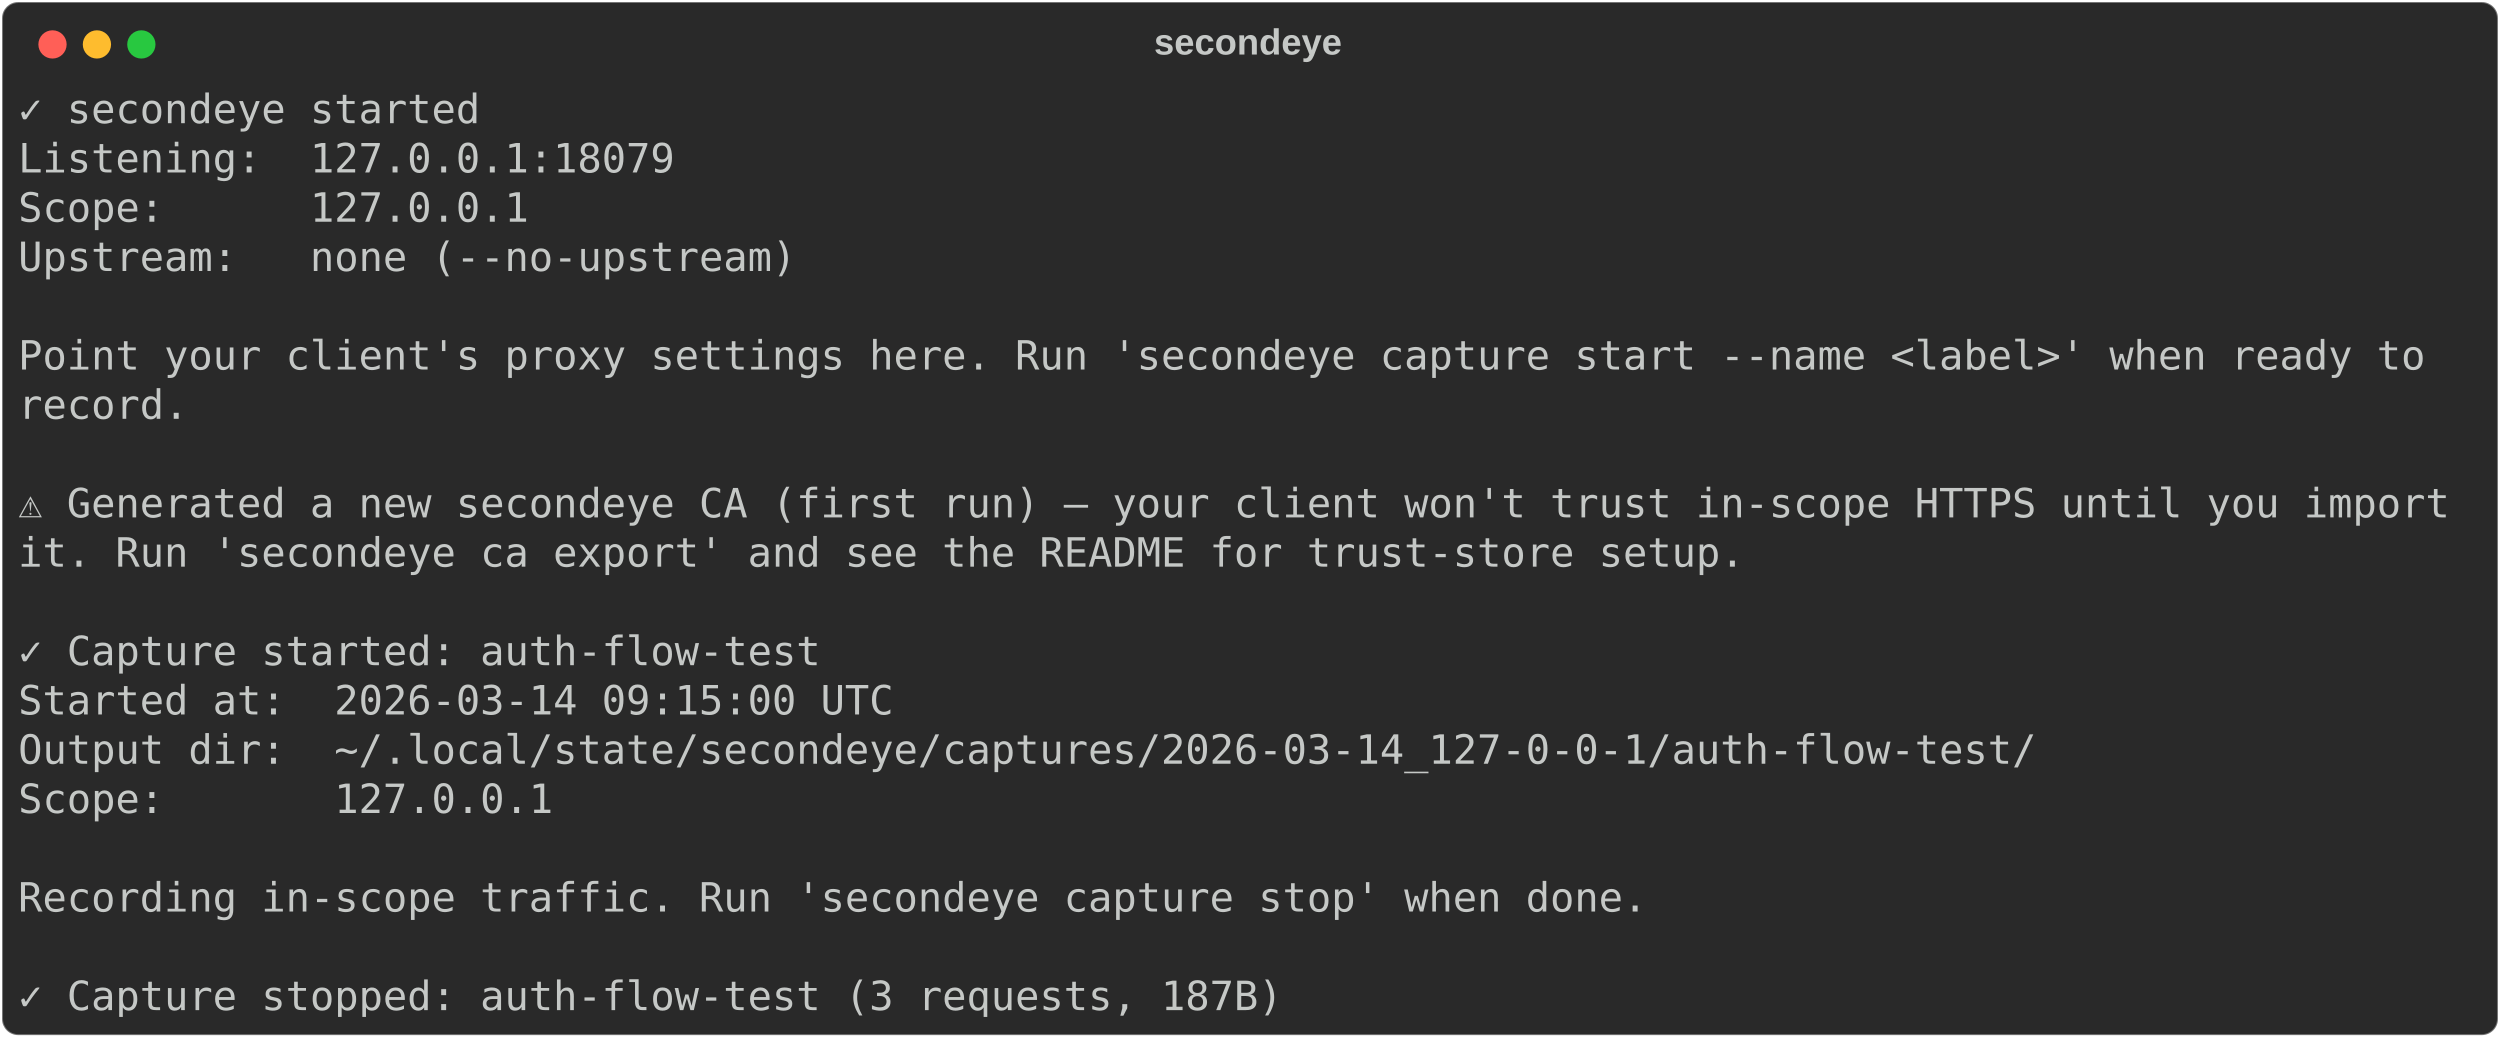
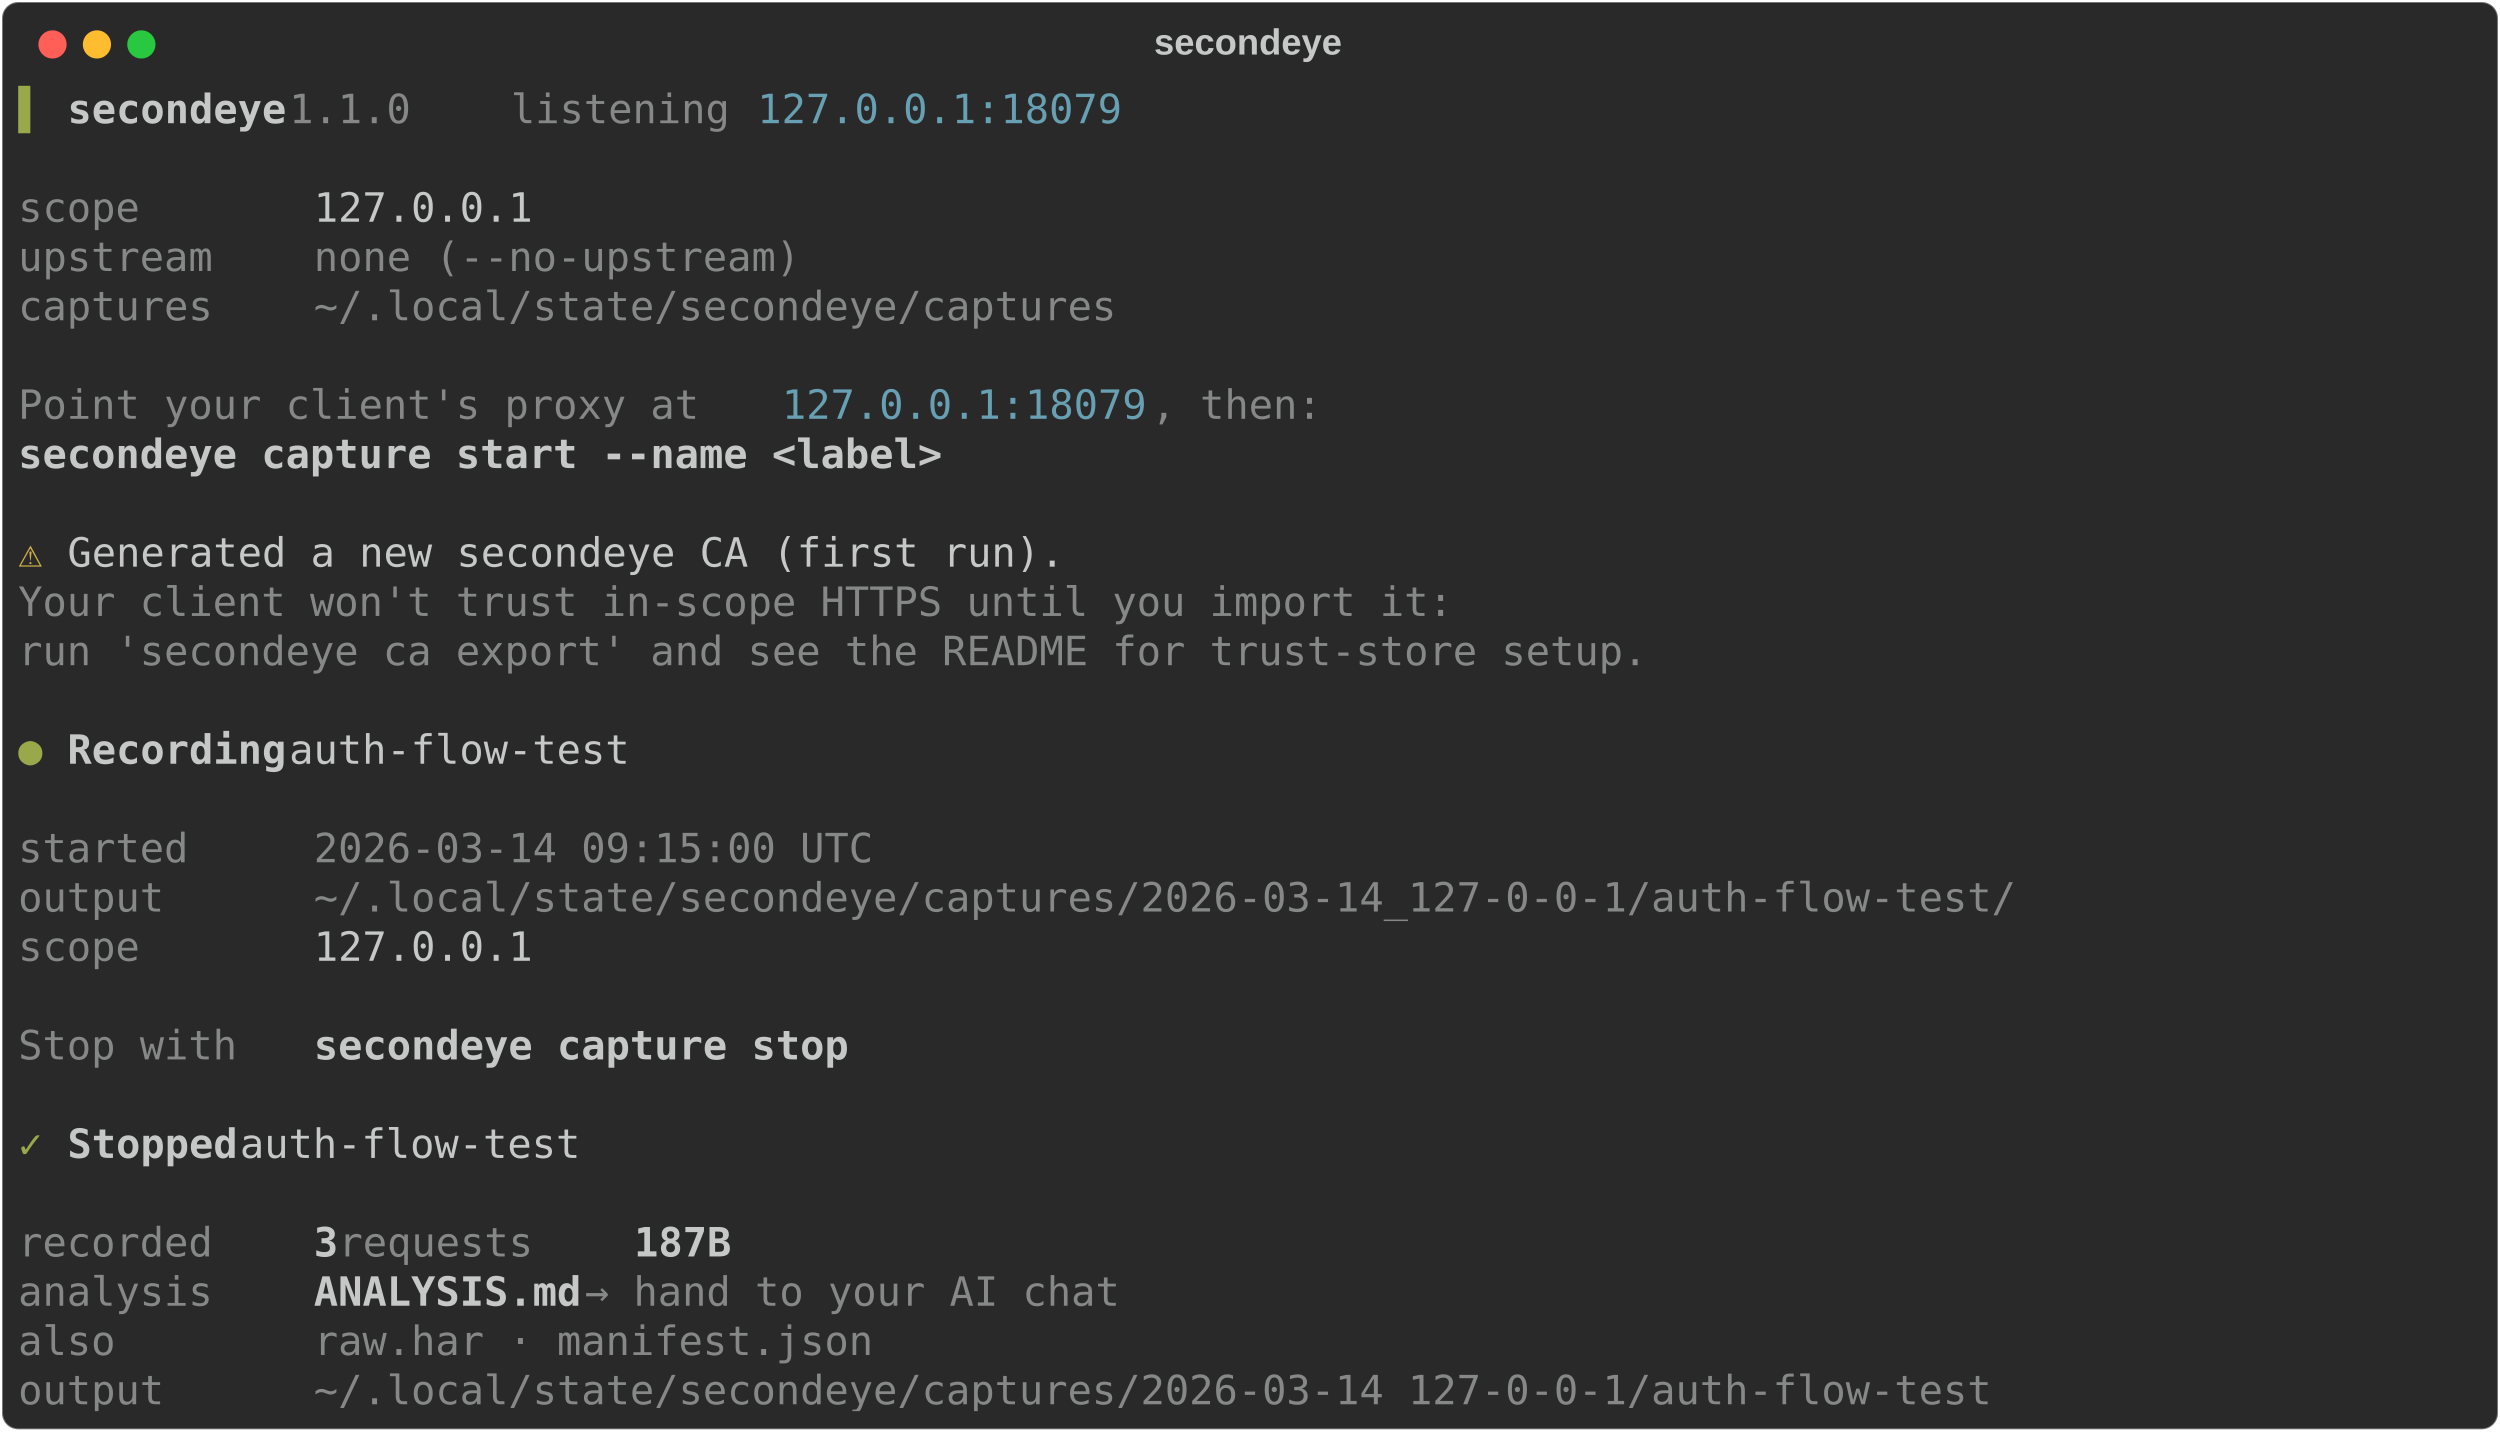
- <svg xmlns="http://www.w3.org/2000/svg" class="rich-terminal" viewBox="0 0 1238 513.6">
+ <svg xmlns="http://www.w3.org/2000/svg" class="rich-terminal" viewBox="0 0 1238 708.8">
  <style>

    @font-face {
        font-family: "Fira Code";
        src: local("FiraCode-Regular"),
                url("https://cdnjs.cloudflare.com/ajax/libs/firacode/6.2.0/woff2/FiraCode-Regular.woff2") format("woff2"),
                url("https://cdnjs.cloudflare.com/ajax/libs/firacode/6.2.0/woff/FiraCode-Regular.woff") format("woff");
        font-style: normal;
        font-weight: 400;
    }
    @font-face {
        font-family: "Fira Code";
        src: local("FiraCode-Bold"),
                url("https://cdnjs.cloudflare.com/ajax/libs/firacode/6.2.0/woff2/FiraCode-Bold.woff2") format("woff2"),
                url("https://cdnjs.cloudflare.com/ajax/libs/firacode/6.2.0/woff/FiraCode-Bold.woff") format("woff");
        font-style: bold;
        font-weight: 700;
    }

-     .terminal-3162139143-matrix {
+     .terminal-4147149441-matrix {
        font-family: Fira Code, monospace;
        font-size: 20px;
        line-height: 24.4px;
        font-variant-east-asian: full-width;
    }

-     .terminal-3162139143-title {
+     .terminal-4147149441-title {
        font-size: 18px;
        font-weight: bold;
        font-family: arial;
    }

-     .terminal-3162139143-r1 { fill: #c5c8c6 }
+     .terminal-4147149441-r1 { fill: #98a84b;font-weight: bold }
+ .terminal-4147149441-r2 { fill: #c5c8c6;font-weight: bold }
+ .terminal-4147149441-r3 { fill: #868887 }
+ .terminal-4147149441-r4 { fill: #c5c8c6 }
+ .terminal-4147149441-r5 { fill: #68a0b3 }
+ .terminal-4147149441-r6 { fill: #d0b344;font-weight: bold }
    </style>
  <defs>
-     <clipPath id="terminal-3162139143-clip-terminal">
-       <rect x="0" y="0" width="1219.0" height="462.6" />
-     </clipPath>
-     <clipPath id="terminal-3162139143-line-0">
+     <clipPath id="terminal-4147149441-clip-terminal">
+       <rect x="0" y="0" width="1219.0" height="657.8" />
+     </clipPath>
+     <clipPath id="terminal-4147149441-line-0">
      <rect x="0" y="1.5" width="1220" height="24.65" />
    </clipPath>
-     <clipPath id="terminal-3162139143-line-1">
+     <clipPath id="terminal-4147149441-line-1">
      <rect x="0" y="25.9" width="1220" height="24.65" />
    </clipPath>
-     <clipPath id="terminal-3162139143-line-2">
+     <clipPath id="terminal-4147149441-line-2">
      <rect x="0" y="50.3" width="1220" height="24.65" />
    </clipPath>
-     <clipPath id="terminal-3162139143-line-3">
+     <clipPath id="terminal-4147149441-line-3">
      <rect x="0" y="74.7" width="1220" height="24.65" />
    </clipPath>
-     <clipPath id="terminal-3162139143-line-4">
+     <clipPath id="terminal-4147149441-line-4">
      <rect x="0" y="99.1" width="1220" height="24.65" />
    </clipPath>
-     <clipPath id="terminal-3162139143-line-5">
+     <clipPath id="terminal-4147149441-line-5">
      <rect x="0" y="123.5" width="1220" height="24.65" />
    </clipPath>
-     <clipPath id="terminal-3162139143-line-6">
+     <clipPath id="terminal-4147149441-line-6">
      <rect x="0" y="147.9" width="1220" height="24.65" />
    </clipPath>
-     <clipPath id="terminal-3162139143-line-7">
+     <clipPath id="terminal-4147149441-line-7">
      <rect x="0" y="172.3" width="1220" height="24.65" />
    </clipPath>
-     <clipPath id="terminal-3162139143-line-8">
+     <clipPath id="terminal-4147149441-line-8">
      <rect x="0" y="196.7" width="1220" height="24.65" />
    </clipPath>
-     <clipPath id="terminal-3162139143-line-9">
+     <clipPath id="terminal-4147149441-line-9">
      <rect x="0" y="221.1" width="1220" height="24.65" />
    </clipPath>
-     <clipPath id="terminal-3162139143-line-10">
+     <clipPath id="terminal-4147149441-line-10">
      <rect x="0" y="245.5" width="1220" height="24.65" />
    </clipPath>
-     <clipPath id="terminal-3162139143-line-11">
+     <clipPath id="terminal-4147149441-line-11">
      <rect x="0" y="269.9" width="1220" height="24.65" />
    </clipPath>
-     <clipPath id="terminal-3162139143-line-12">
+     <clipPath id="terminal-4147149441-line-12">
      <rect x="0" y="294.3" width="1220" height="24.65" />
    </clipPath>
-     <clipPath id="terminal-3162139143-line-13">
+     <clipPath id="terminal-4147149441-line-13">
      <rect x="0" y="318.7" width="1220" height="24.65" />
    </clipPath>
-     <clipPath id="terminal-3162139143-line-14">
+     <clipPath id="terminal-4147149441-line-14">
      <rect x="0" y="343.1" width="1220" height="24.65" />
    </clipPath>
-     <clipPath id="terminal-3162139143-line-15">
+     <clipPath id="terminal-4147149441-line-15">
      <rect x="0" y="367.5" width="1220" height="24.65" />
    </clipPath>
-     <clipPath id="terminal-3162139143-line-16">
+     <clipPath id="terminal-4147149441-line-16">
      <rect x="0" y="391.9" width="1220" height="24.65" />
    </clipPath>
-     <clipPath id="terminal-3162139143-line-17">
+     <clipPath id="terminal-4147149441-line-17">
      <rect x="0" y="416.3" width="1220" height="24.65" />
    </clipPath>
+     <clipPath id="terminal-4147149441-line-18">
+       <rect x="0" y="440.7" width="1220" height="24.65" />
+     </clipPath>
+     <clipPath id="terminal-4147149441-line-19">
+       <rect x="0" y="465.1" width="1220" height="24.65" />
+     </clipPath>
+     <clipPath id="terminal-4147149441-line-20">
+       <rect x="0" y="489.5" width="1220" height="24.65" />
+     </clipPath>
+     <clipPath id="terminal-4147149441-line-21">
+       <rect x="0" y="513.9" width="1220" height="24.65" />
+     </clipPath>
+     <clipPath id="terminal-4147149441-line-22">
+       <rect x="0" y="538.3" width="1220" height="24.65" />
+     </clipPath>
+     <clipPath id="terminal-4147149441-line-23">
+       <rect x="0" y="562.7" width="1220" height="24.65" />
+     </clipPath>
+     <clipPath id="terminal-4147149441-line-24">
+       <rect x="0" y="587.1" width="1220" height="24.65" />
+     </clipPath>
+     <clipPath id="terminal-4147149441-line-25">
+       <rect x="0" y="611.5" width="1220" height="24.65" />
+     </clipPath>
  </defs>
-   <rect fill="#292929" stroke="rgba(255,255,255,0.35)" stroke-width="1" x="1" y="1" width="1236" height="511.6" rx="8" />
-   <text class="terminal-3162139143-title" fill="#c5c8c6" text-anchor="middle" x="618" y="27">secondeye</text>
+   <rect fill="#292929" stroke="rgba(255,255,255,0.35)" stroke-width="1" x="1" y="1" width="1236" height="706.8" rx="8" />
+   <text class="terminal-4147149441-title" fill="#c5c8c6" text-anchor="middle" x="618" y="27">secondeye</text>
  <g transform="translate(26,22)">
    <circle cx="0" cy="0" r="7" fill="#ff5f57" />
    <circle cx="22" cy="0" r="7" fill="#febc2e" />
    <circle cx="44" cy="0" r="7" fill="#28c840" />
  </g>
-   <g transform="translate(9, 41)" clip-path="url(#terminal-3162139143-clip-terminal)">
-     <g class="terminal-3162139143-matrix">
-       <text class="terminal-3162139143-r1" x="0" y="20" textLength="231.8" clip-path="url(#terminal-3162139143-line-0)">✓ secondeye started</text>
-       <text class="terminal-3162139143-r1" x="1220" y="20" textLength="12.2" clip-path="url(#terminal-3162139143-line-0)">
- </text>
-       <text class="terminal-3162139143-r1" x="0" y="44.4" textLength="353.8" clip-path="url(#terminal-3162139143-line-1)">  Listening:  127.0.0.1:18079</text>
-       <text class="terminal-3162139143-r1" x="1220" y="44.4" textLength="12.2" clip-path="url(#terminal-3162139143-line-1)">
- </text>
-       <text class="terminal-3162139143-r1" x="0" y="68.8" textLength="280.6" clip-path="url(#terminal-3162139143-line-2)">  Scope:      127.0.0.1</text>
-       <text class="terminal-3162139143-r1" x="1220" y="68.8" textLength="12.2" clip-path="url(#terminal-3162139143-line-2)">
- </text>
-       <text class="terminal-3162139143-r1" x="0" y="93.2" textLength="414.8" clip-path="url(#terminal-3162139143-line-3)">  Upstream:   none (--no-upstream)</text>
-       <text class="terminal-3162139143-r1" x="1220" y="93.2" textLength="12.2" clip-path="url(#terminal-3162139143-line-3)">
- </text>
-       <text class="terminal-3162139143-r1" x="1220" y="117.6" textLength="12.2" clip-path="url(#terminal-3162139143-line-4)">
- </text>
-       <text class="terminal-3162139143-r1" x="0" y="142" textLength="1220" clip-path="url(#terminal-3162139143-line-5)">Point your client's proxy settings here. Run 'secondeye capture start --name &lt;label&gt;' when ready to </text>
-       <text class="terminal-3162139143-r1" x="1220" y="142" textLength="12.2" clip-path="url(#terminal-3162139143-line-5)">
- </text>
-       <text class="terminal-3162139143-r1" x="0" y="166.4" textLength="85.4" clip-path="url(#terminal-3162139143-line-6)">record.</text>
-       <text class="terminal-3162139143-r1" x="1220" y="166.4" textLength="12.2" clip-path="url(#terminal-3162139143-line-6)">
- </text>
-       <text class="terminal-3162139143-r1" x="1220" y="190.8" textLength="12.2" clip-path="url(#terminal-3162139143-line-7)">
- </text>
-       <text class="terminal-3162139143-r1" x="0" y="215.2" textLength="1220" clip-path="url(#terminal-3162139143-line-8)">⚠ Generated a new secondeye CA (first run) — your client won't trust in-scope HTTPS until you import</text>
-       <text class="terminal-3162139143-r1" x="1220" y="215.2" textLength="12.2" clip-path="url(#terminal-3162139143-line-8)">
- </text>
-       <text class="terminal-3162139143-r1" x="0" y="239.6" textLength="866.2" clip-path="url(#terminal-3162139143-line-9)">it. Run 'secondeye ca export' and see the README for trust-store setup.</text>
-       <text class="terminal-3162139143-r1" x="1220" y="239.6" textLength="12.2" clip-path="url(#terminal-3162139143-line-9)">
- </text>
-       <text class="terminal-3162139143-r1" x="1220" y="264" textLength="12.2" clip-path="url(#terminal-3162139143-line-10)">
- </text>
-       <text class="terminal-3162139143-r1" x="0" y="288.4" textLength="402.6" clip-path="url(#terminal-3162139143-line-11)">✓ Capture started: auth-flow-test</text>
-       <text class="terminal-3162139143-r1" x="1220" y="288.4" textLength="12.2" clip-path="url(#terminal-3162139143-line-11)">
- </text>
-       <text class="terminal-3162139143-r1" x="0" y="312.8" textLength="463.6" clip-path="url(#terminal-3162139143-line-12)">  Started at:  2026-03-14 09:15:00 UTC</text>
-       <text class="terminal-3162139143-r1" x="1220" y="312.8" textLength="12.2" clip-path="url(#terminal-3162139143-line-12)">
- </text>
-       <text class="terminal-3162139143-r1" x="0" y="337.2" textLength="1037" clip-path="url(#terminal-3162139143-line-13)">  Output dir:  ~/.local/state/secondeye/captures/2026-03-14_127-0-0-1/auth-flow-test/</text>
-       <text class="terminal-3162139143-r1" x="1220" y="337.2" textLength="12.2" clip-path="url(#terminal-3162139143-line-13)">
- </text>
-       <text class="terminal-3162139143-r1" x="0" y="361.6" textLength="292.8" clip-path="url(#terminal-3162139143-line-14)">  Scope:       127.0.0.1</text>
-       <text class="terminal-3162139143-r1" x="1220" y="361.6" textLength="12.2" clip-path="url(#terminal-3162139143-line-14)">
- </text>
-       <text class="terminal-3162139143-r1" x="1220" y="386" textLength="12.2" clip-path="url(#terminal-3162139143-line-15)">
- </text>
-       <text class="terminal-3162139143-r1" x="0" y="410.4" textLength="817.4" clip-path="url(#terminal-3162139143-line-16)">Recording in-scope traffic. Run 'secondeye capture stop' when done.</text>
-       <text class="terminal-3162139143-r1" x="1220" y="410.4" textLength="12.2" clip-path="url(#terminal-3162139143-line-16)">
- </text>
-       <text class="terminal-3162139143-r1" x="1220" y="434.8" textLength="12.2" clip-path="url(#terminal-3162139143-line-17)">
- </text>
-       <text class="terminal-3162139143-r1" x="0" y="459.2" textLength="634.4" clip-path="url(#terminal-3162139143-line-18)">✓ Capture stopped: auth-flow-test (3 requests, 187B)</text>
+   <g transform="translate(9, 41)" clip-path="url(#terminal-4147149441-clip-terminal)">
+     <g class="terminal-4147149441-matrix">
+       <text class="terminal-4147149441-r1" x="0" y="20" textLength="24.4" clip-path="url(#terminal-4147149441-line-0)">▌ </text>
+       <text class="terminal-4147149441-r2" x="24.4" y="20" textLength="109.8" clip-path="url(#terminal-4147149441-line-0)">secondeye</text>
+       <text class="terminal-4147149441-r3" x="134.2" y="20" textLength="73.2" clip-path="url(#terminal-4147149441-line-0)"> 1.1.0</text>
+       <text class="terminal-4147149441-r3" x="244" y="20" textLength="122" clip-path="url(#terminal-4147149441-line-0)">listening </text>
+       <text class="terminal-4147149441-r5" x="366" y="20" textLength="183" clip-path="url(#terminal-4147149441-line-0)">127.0.0.1:18079</text>
+       <text class="terminal-4147149441-r4" x="1220" y="20" textLength="12.2" clip-path="url(#terminal-4147149441-line-0)">
+ </text>
+       <text class="terminal-4147149441-r4" x="1220" y="44.4" textLength="12.2" clip-path="url(#terminal-4147149441-line-1)">
+ </text>
+       <text class="terminal-4147149441-r3" x="0" y="68.8" textLength="146.4" clip-path="url(#terminal-4147149441-line-2)">  scope     </text>
+       <text class="terminal-4147149441-r4" x="146.4" y="68.8" textLength="109.8" clip-path="url(#terminal-4147149441-line-2)">127.0.0.1</text>
+       <text class="terminal-4147149441-r4" x="1220" y="68.8" textLength="12.2" clip-path="url(#terminal-4147149441-line-2)">
+ </text>
+       <text class="terminal-4147149441-r3" x="0" y="93.2" textLength="146.4" clip-path="url(#terminal-4147149441-line-3)">  upstream  </text>
+       <text class="terminal-4147149441-r3" x="146.4" y="93.2" textLength="244" clip-path="url(#terminal-4147149441-line-3)">none (--no-upstream)</text>
+       <text class="terminal-4147149441-r4" x="1220" y="93.2" textLength="12.2" clip-path="url(#terminal-4147149441-line-3)">
+ </text>
+       <text class="terminal-4147149441-r3" x="0" y="117.6" textLength="146.4" clip-path="url(#terminal-4147149441-line-4)">  captures  </text>
+       <text class="terminal-4147149441-r3" x="146.4" y="117.6" textLength="402.6" clip-path="url(#terminal-4147149441-line-4)">~/.local/state/secondeye/captures</text>
+       <text class="terminal-4147149441-r4" x="1220" y="117.6" textLength="12.2" clip-path="url(#terminal-4147149441-line-4)">
+ </text>
+       <text class="terminal-4147149441-r4" x="1220" y="142" textLength="12.2" clip-path="url(#terminal-4147149441-line-5)">
+ </text>
+       <text class="terminal-4147149441-r3" x="0" y="166.4" textLength="378.2" clip-path="url(#terminal-4147149441-line-6)">  Point your client's proxy at </text>
+       <text class="terminal-4147149441-r5" x="378.2" y="166.4" textLength="183" clip-path="url(#terminal-4147149441-line-6)">127.0.0.1:18079</text>
+       <text class="terminal-4147149441-r3" x="561.2" y="166.4" textLength="85.4" clip-path="url(#terminal-4147149441-line-6)">, then:</text>
+       <text class="terminal-4147149441-r4" x="1220" y="166.4" textLength="12.2" clip-path="url(#terminal-4147149441-line-6)">
+ </text>
+       <text class="terminal-4147149441-r2" x="0" y="190.8" textLength="512.4" clip-path="url(#terminal-4147149441-line-7)">    secondeye capture start --name &lt;label&gt;</text>
+       <text class="terminal-4147149441-r4" x="1220" y="190.8" textLength="12.2" clip-path="url(#terminal-4147149441-line-7)">
+ </text>
+       <text class="terminal-4147149441-r4" x="1220" y="215.2" textLength="12.2" clip-path="url(#terminal-4147149441-line-8)">
+ </text>
+       <text class="terminal-4147149441-r6" x="0" y="239.6" textLength="24.4" clip-path="url(#terminal-4147149441-line-9)">⚠ </text>
+       <text class="terminal-4147149441-r4" x="24.4" y="239.6" textLength="500.2" clip-path="url(#terminal-4147149441-line-9)">Generated a new secondeye CA (first run).</text>
+       <text class="terminal-4147149441-r4" x="1220" y="239.6" textLength="12.2" clip-path="url(#terminal-4147149441-line-9)">
+ </text>
+       <text class="terminal-4147149441-r3" x="0" y="264" textLength="744.2" clip-path="url(#terminal-4147149441-line-10)">  Your client won't trust in-scope HTTPS until you import it:</text>
+       <text class="terminal-4147149441-r4" x="1220" y="264" textLength="12.2" clip-path="url(#terminal-4147149441-line-10)">
+ </text>
+       <text class="terminal-4147149441-r3" x="0" y="288.4" textLength="841.8" clip-path="url(#terminal-4147149441-line-11)">  run 'secondeye ca export' and see the README for trust-store setup.</text>
+       <text class="terminal-4147149441-r4" x="1220" y="288.4" textLength="12.2" clip-path="url(#terminal-4147149441-line-11)">
+ </text>
+       <text class="terminal-4147149441-r4" x="1220" y="312.8" textLength="12.2" clip-path="url(#terminal-4147149441-line-12)">
+ </text>
+       <text class="terminal-4147149441-r1" x="0" y="337.2" textLength="24.4" clip-path="url(#terminal-4147149441-line-13)">● </text>
+       <text class="terminal-4147149441-r2" x="24.4" y="337.2" textLength="109.8" clip-path="url(#terminal-4147149441-line-13)">Recording</text>
+       <text class="terminal-4147149441-r4" x="134.2" y="337.2" textLength="183" clip-path="url(#terminal-4147149441-line-13)"> auth-flow-test</text>
+       <text class="terminal-4147149441-r4" x="1220" y="337.2" textLength="12.2" clip-path="url(#terminal-4147149441-line-13)">
+ </text>
+       <text class="terminal-4147149441-r4" x="1220" y="361.6" textLength="12.2" clip-path="url(#terminal-4147149441-line-14)">
+ </text>
+       <text class="terminal-4147149441-r3" x="0" y="386" textLength="146.4" clip-path="url(#terminal-4147149441-line-15)">  started   </text>
+       <text class="terminal-4147149441-r3" x="146.4" y="386" textLength="280.6" clip-path="url(#terminal-4147149441-line-15)">2026-03-14 09:15:00 UTC</text>
+       <text class="terminal-4147149441-r4" x="1220" y="386" textLength="12.2" clip-path="url(#terminal-4147149441-line-15)">
+ </text>
+       <text class="terminal-4147149441-r3" x="0" y="410.4" textLength="146.4" clip-path="url(#terminal-4147149441-line-16)">  output    </text>
+       <text class="terminal-4147149441-r3" x="146.4" y="410.4" textLength="854" clip-path="url(#terminal-4147149441-line-16)">~/.local/state/secondeye/captures/2026-03-14_127-0-0-1/auth-flow-test/</text>
+       <text class="terminal-4147149441-r4" x="1220" y="410.4" textLength="12.2" clip-path="url(#terminal-4147149441-line-16)">
+ </text>
+       <text class="terminal-4147149441-r3" x="0" y="434.8" textLength="146.4" clip-path="url(#terminal-4147149441-line-17)">  scope     </text>
+       <text class="terminal-4147149441-r4" x="146.4" y="434.8" textLength="109.8" clip-path="url(#terminal-4147149441-line-17)">127.0.0.1</text>
+       <text class="terminal-4147149441-r4" x="1220" y="434.8" textLength="12.2" clip-path="url(#terminal-4147149441-line-17)">
+ </text>
+       <text class="terminal-4147149441-r4" x="1220" y="459.2" textLength="12.2" clip-path="url(#terminal-4147149441-line-18)">
+ </text>
+       <text class="terminal-4147149441-r3" x="0" y="483.6" textLength="146.4" clip-path="url(#terminal-4147149441-line-19)">  Stop with </text>
+       <text class="terminal-4147149441-r2" x="146.4" y="483.6" textLength="268.4" clip-path="url(#terminal-4147149441-line-19)">secondeye capture stop</text>
+       <text class="terminal-4147149441-r4" x="1220" y="483.6" textLength="12.2" clip-path="url(#terminal-4147149441-line-19)">
+ </text>
+       <text class="terminal-4147149441-r4" x="1220" y="508" textLength="12.2" clip-path="url(#terminal-4147149441-line-20)">
+ </text>
+       <text class="terminal-4147149441-r1" x="0" y="532.4" textLength="24.4" clip-path="url(#terminal-4147149441-line-21)">✓ </text>
+       <text class="terminal-4147149441-r2" x="24.4" y="532.4" textLength="85.4" clip-path="url(#terminal-4147149441-line-21)">Stopped</text>
+       <text class="terminal-4147149441-r4" x="109.8" y="532.4" textLength="183" clip-path="url(#terminal-4147149441-line-21)"> auth-flow-test</text>
+       <text class="terminal-4147149441-r4" x="1220" y="532.4" textLength="12.2" clip-path="url(#terminal-4147149441-line-21)">
+ </text>
+       <text class="terminal-4147149441-r4" x="1220" y="556.8" textLength="12.2" clip-path="url(#terminal-4147149441-line-22)">
+ </text>
+       <text class="terminal-4147149441-r3" x="0" y="581.2" textLength="146.4" clip-path="url(#terminal-4147149441-line-23)">  recorded  </text>
+       <text class="terminal-4147149441-r2" x="146.4" y="581.2" textLength="12.2" clip-path="url(#terminal-4147149441-line-23)">3</text>
+       <text class="terminal-4147149441-r3" x="158.6" y="581.2" textLength="146.4" clip-path="url(#terminal-4147149441-line-23)"> requests   </text>
+       <text class="terminal-4147149441-r2" x="305" y="581.2" textLength="48.8" clip-path="url(#terminal-4147149441-line-23)">187B</text>
+       <text class="terminal-4147149441-r4" x="1220" y="581.2" textLength="12.2" clip-path="url(#terminal-4147149441-line-23)">
+ </text>
+       <text class="terminal-4147149441-r3" x="0" y="605.6" textLength="146.4" clip-path="url(#terminal-4147149441-line-24)">  analysis  </text>
+       <text class="terminal-4147149441-r2" x="146.4" y="605.6" textLength="134.2" clip-path="url(#terminal-4147149441-line-24)">ANALYSIS.md</text>
+       <text class="terminal-4147149441-r3" x="280.6" y="605.6" textLength="305" clip-path="url(#terminal-4147149441-line-24)">   → hand to your AI chat</text>
+       <text class="terminal-4147149441-r4" x="1220" y="605.6" textLength="12.2" clip-path="url(#terminal-4147149441-line-24)">
+ </text>
+       <text class="terminal-4147149441-r3" x="0" y="630" textLength="146.4" clip-path="url(#terminal-4147149441-line-25)">  also      </text>
+       <text class="terminal-4147149441-r3" x="146.4" y="630" textLength="280.6" clip-path="url(#terminal-4147149441-line-25)">raw.har · manifest.json</text>
+       <text class="terminal-4147149441-r4" x="1220" y="630" textLength="12.2" clip-path="url(#terminal-4147149441-line-25)">
+ </text>
+       <text class="terminal-4147149441-r3" x="0" y="654.4" textLength="146.4" clip-path="url(#terminal-4147149441-line-26)">  output    </text>
+       <text class="terminal-4147149441-r3" x="146.4" y="654.4" textLength="841.8" clip-path="url(#terminal-4147149441-line-26)">~/.local/state/secondeye/captures/2026-03-14_127-0-0-1/auth-flow-test</text>
    </g>
  </g>
</svg>
